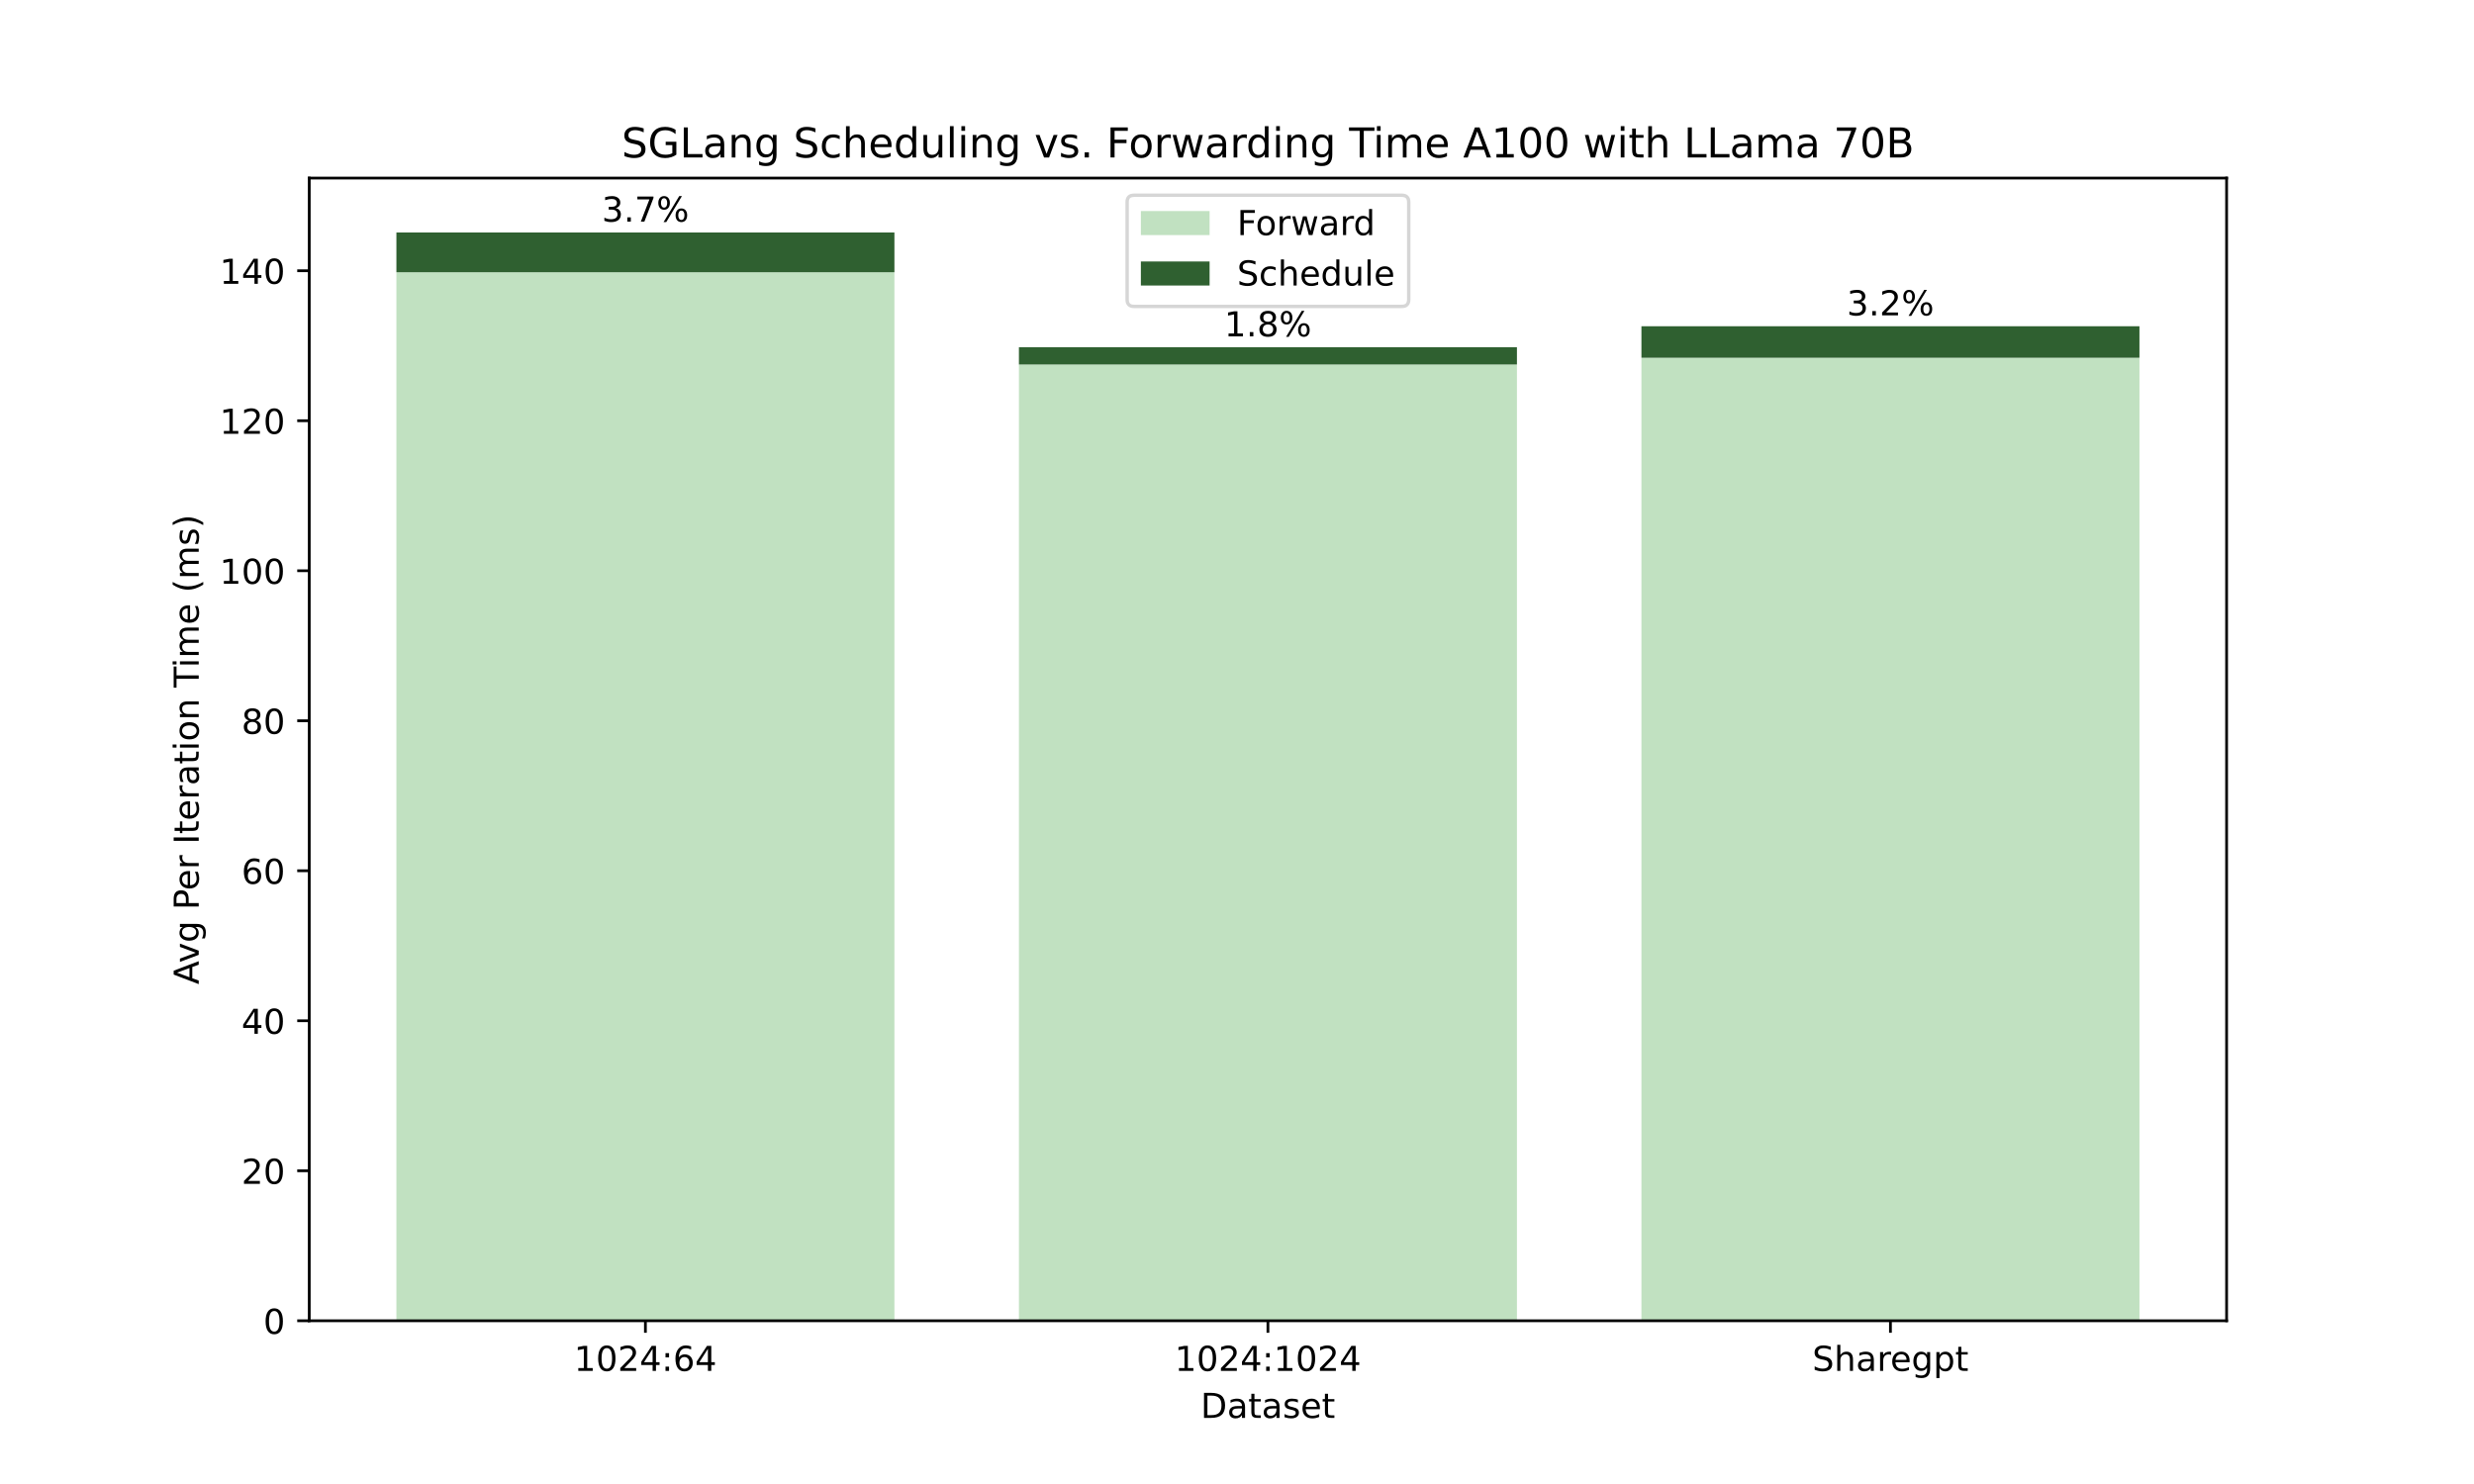
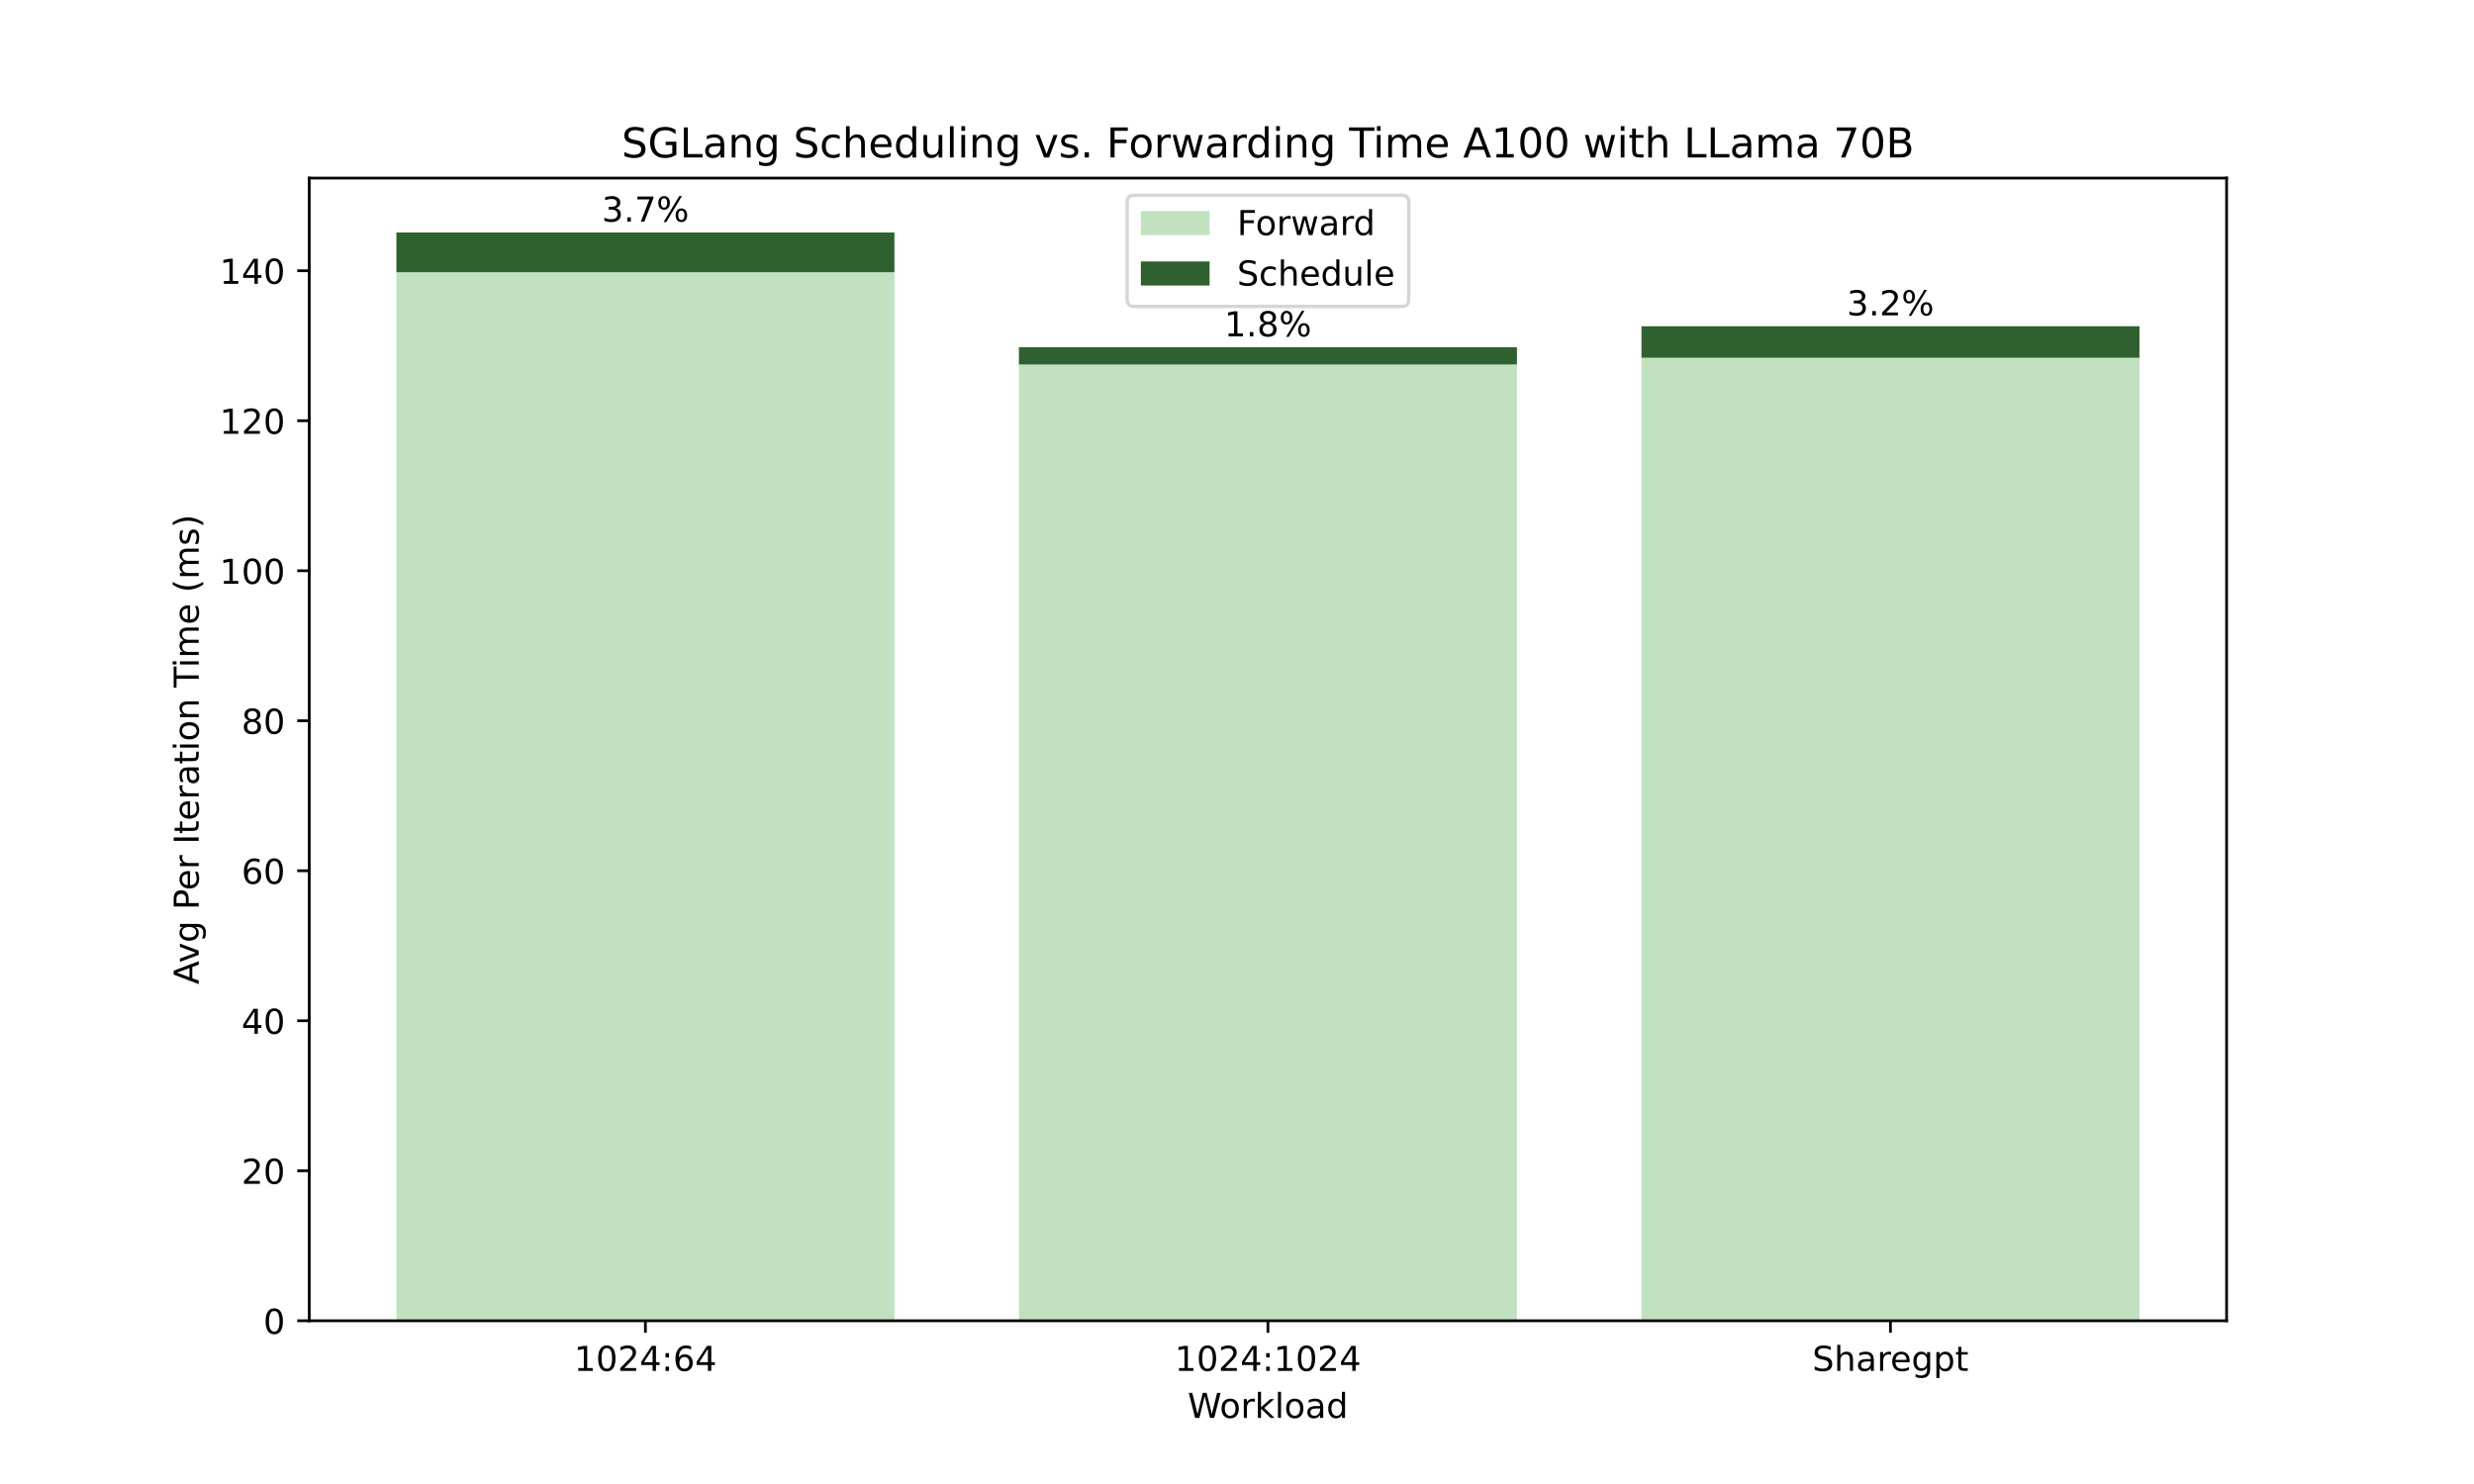
<svg xmlns="http://www.w3.org/2000/svg" xmlns:xlink="http://www.w3.org/1999/xlink" width="720pt" height="432pt" viewBox="0 0 720 432" version="1.1">
  <defs>
    <style type="text/css">*{stroke-linejoin: round; stroke-linecap: butt}</style>
  </defs>
  <g id="figure_1">
    <g id="patch_1">
      <path d="M 0 432  L 720 432  L 720 0  L 0 0  z " style="fill: #ffffff" />
    </g>
    <g id="axes_1">
      <g id="patch_2">
        <path d="M 90 384.48  L 648 384.48  L 648 51.84  L 90 51.84  z " style="fill: #ffffff" />
      </g>
      <g id="patch_3">
-         <path d="M 115.364 384.48  L 260.299 384.48  L 260.299 79.252  L 115.364 79.252  z " clip-path="url(#pf80da75d6e)" style="fill: #c1e1c1" />
+         <path d="M 115.364 384.48  L 260.299 384.48  L 260.299 79.252  L 115.364 79.252  z " clip-path="url(#p2473cb752b)" style="fill: #c1e1c1" />
      </g>
      <g id="patch_4">
-         <path d="M 296.532 384.48  L 441.468 384.48  L 441.468 106.106  L 296.532 106.106  z " clip-path="url(#pf80da75d6e)" style="fill: #c1e1c1" />
+         <path d="M 296.532 384.48  L 441.468 384.48  L 441.468 106.106  L 296.532 106.106  z " clip-path="url(#p2473cb752b)" style="fill: #c1e1c1" />
      </g>
      <g id="patch_5">
-         <path d="M 477.701 384.48  L 622.636 384.48  L 622.636 104.141  L 477.701 104.141  z " clip-path="url(#pf80da75d6e)" style="fill: #c1e1c1" />
+         <path d="M 477.701 384.48  L 622.636 384.48  L 622.636 104.141  L 477.701 104.141  z " clip-path="url(#p2473cb752b)" style="fill: #c1e1c1" />
      </g>
      <g id="patch_6">
-         <path d="M 115.364 79.252  L 260.299 79.252  L 260.299 67.68  L 115.364 67.68  z " clip-path="url(#pf80da75d6e)" style="fill: #2f6030" />
+         <path d="M 115.364 79.252  L 260.299 79.252  L 260.299 67.68  L 115.364 67.68  z " clip-path="url(#p2473cb752b)" style="fill: #2f6030" />
      </g>
      <g id="patch_7">
-         <path d="M 296.532 106.106  L 441.468 106.106  L 441.468 101.085  L 296.532 101.085  z " clip-path="url(#pf80da75d6e)" style="fill: #2f6030" />
+         <path d="M 296.532 106.106  L 441.468 106.106  L 441.468 101.085  L 296.532 101.085  z " clip-path="url(#p2473cb752b)" style="fill: #2f6030" />
      </g>
      <g id="patch_8">
-         <path d="M 477.701 104.141  L 622.636 104.141  L 622.636 94.972  L 477.701 94.972  z " clip-path="url(#pf80da75d6e)" style="fill: #2f6030" />
+         <path d="M 477.701 104.141  L 622.636 104.141  L 622.636 94.972  L 477.701 94.972  z " clip-path="url(#p2473cb752b)" style="fill: #2f6030" />
      </g>
      <g id="matplotlib.axis_1">
        <g id="xtick_1">
          <g id="line2d_1">
            <defs>
-               <path id="mf1d3515635" d="M 0 0  L 0 3.5  " style="stroke: #000000; stroke-width: 0.8" />
+               <path id="m1bf76a902b" d="M 0 0  L 0 3.5  " style="stroke: #000000; stroke-width: 0.8" />
            </defs>
            <g>
-               <use xlink:href="#mf1d3515635" x="187.831" y="384.48" style="stroke: #000000; stroke-width: 0.8" />
+               <use xlink:href="#m1bf76a902b" x="187.831" y="384.48" style="stroke: #000000; stroke-width: 0.8" />
            </g>
          </g>
          <g id="text_1">
            <g transform="translate(167.0593 399.0784) scale(0.1 -0.1)">
              <defs>
                <path id="DejaVuSans-31" d="M 794 531  L 1825 531  L 1825 4091  L 703 3866  L 703 4441  L 1819 4666  L 2450 4666  L 2450 531  L 3481 531  L 3481 0  L 794 0  L 794 531  z " transform="scale(0.015625)" />
                <path id="DejaVuSans-30" d="M 2034 4250  Q 1547 4250 1301 3770  Q 1056 3291 1056 2328  Q 1056 1369 1301 889  Q 1547 409 2034 409  Q 2525 409 2770 889  Q 3016 1369 3016 2328  Q 3016 3291 2770 3770  Q 2525 4250 2034 4250  z M 2034 4750  Q 2819 4750 3233 4129  Q 3647 3509 3647 2328  Q 3647 1150 3233 529  Q 2819 -91 2034 -91  Q 1250 -91 836 529  Q 422 1150 422 2328  Q 422 3509 836 4129  Q 1250 4750 2034 4750  z " transform="scale(0.015625)" />
                <path id="DejaVuSans-32" d="M 1228 531  L 3431 531  L 3431 0  L 469 0  L 469 531  Q 828 903 1448 1529  Q 2069 2156 2228 2338  Q 2531 2678 2651 2914  Q 2772 3150 2772 3378  Q 2772 3750 2511 3984  Q 2250 4219 1831 4219  Q 1534 4219 1204 4116  Q 875 4013 500 3803  L 500 4441  Q 881 4594 1212 4672  Q 1544 4750 1819 4750  Q 2544 4750 2975 4387  Q 3406 4025 3406 3419  Q 3406 3131 3298 2873  Q 3191 2616 2906 2266  Q 2828 2175 2409 1742  Q 1991 1309 1228 531  z " transform="scale(0.015625)" />
                <path id="DejaVuSans-34" d="M 2419 4116  L 825 1625  L 2419 1625  L 2419 4116  z M 2253 4666  L 3047 4666  L 3047 1625  L 3713 1625  L 3713 1100  L 3047 1100  L 3047 0  L 2419 0  L 2419 1100  L 313 1100  L 313 1709  L 2253 4666  z " transform="scale(0.015625)" />
                <path id="DejaVuSans-3a" d="M 750 794  L 1409 794  L 1409 0  L 750 0  L 750 794  z M 750 3309  L 1409 3309  L 1409 2516  L 750 2516  L 750 3309  z " transform="scale(0.015625)" />
                <path id="DejaVuSans-36" d="M 2113 2584  Q 1688 2584 1439 2293  Q 1191 2003 1191 1497  Q 1191 994 1439 701  Q 1688 409 2113 409  Q 2538 409 2786 701  Q 3034 994 3034 1497  Q 3034 2003 2786 2293  Q 2538 2584 2113 2584  z M 3366 4563  L 3366 3988  Q 3128 4100 2886 4159  Q 2644 4219 2406 4219  Q 1781 4219 1451 3797  Q 1122 3375 1075 2522  Q 1259 2794 1537 2939  Q 1816 3084 2150 3084  Q 2853 3084 3261 2657  Q 3669 2231 3669 1497  Q 3669 778 3244 343  Q 2819 -91 2113 -91  Q 1303 -91 875 529  Q 447 1150 447 2328  Q 447 3434 972 4092  Q 1497 4750 2381 4750  Q 2619 4750 2861 4703  Q 3103 4656 3366 4563  z " transform="scale(0.015625)" />
              </defs>
              <use xlink:href="#DejaVuSans-31" />
              <use xlink:href="#DejaVuSans-30" x="63.623" />
              <use xlink:href="#DejaVuSans-32" x="127.246" />
              <use xlink:href="#DejaVuSans-34" x="190.869" />
              <use xlink:href="#DejaVuSans-3a" x="254.492" />
              <use xlink:href="#DejaVuSans-36" x="288.184" />
              <use xlink:href="#DejaVuSans-34" x="351.807" />
            </g>
          </g>
        </g>
        <g id="xtick_2">
          <g id="line2d_2">
            <g>
-               <use xlink:href="#mf1d3515635" x="369" y="384.48" style="stroke: #000000; stroke-width: 0.8" />
+               <use xlink:href="#m1bf76a902b" x="369" y="384.48" style="stroke: #000000; stroke-width: 0.8" />
            </g>
          </g>
          <g id="text_2">
            <g transform="translate(341.8656 399.0784) scale(0.1 -0.1)">
              <use xlink:href="#DejaVuSans-31" />
              <use xlink:href="#DejaVuSans-30" x="63.623" />
              <use xlink:href="#DejaVuSans-32" x="127.246" />
              <use xlink:href="#DejaVuSans-34" x="190.869" />
              <use xlink:href="#DejaVuSans-3a" x="254.492" />
              <use xlink:href="#DejaVuSans-31" x="288.184" />
              <use xlink:href="#DejaVuSans-30" x="351.807" />
              <use xlink:href="#DejaVuSans-32" x="415.43" />
              <use xlink:href="#DejaVuSans-34" x="479.053" />
            </g>
          </g>
        </g>
        <g id="xtick_3">
          <g id="line2d_3">
            <g>
-               <use xlink:href="#mf1d3515635" x="550.169" y="384.48" style="stroke: #000000; stroke-width: 0.8" />
+               <use xlink:href="#m1bf76a902b" x="550.169" y="384.48" style="stroke: #000000; stroke-width: 0.8" />
            </g>
          </g>
          <g id="text_3">
            <g transform="translate(527.4337 399.0784) scale(0.1 -0.1)">
              <defs>
                <path id="DejaVuSans-53" d="M 3425 4513  L 3425 3897  Q 3066 4069 2747 4153  Q 2428 4238 2131 4238  Q 1616 4238 1336 4038  Q 1056 3838 1056 3469  Q 1056 3159 1242 3001  Q 1428 2844 1947 2747  L 2328 2669  Q 3034 2534 3370 2195  Q 3706 1856 3706 1288  Q 3706 609 3251 259  Q 2797 -91 1919 -91  Q 1588 -91 1214 -16  Q 841 59 441 206  L 441 856  Q 825 641 1194 531  Q 1563 422 1919 422  Q 2459 422 2753 634  Q 3047 847 3047 1241  Q 3047 1584 2836 1778  Q 2625 1972 2144 2069  L 1759 2144  Q 1053 2284 737 2584  Q 422 2884 422 3419  Q 422 4038 858 4394  Q 1294 4750 2059 4750  Q 2388 4750 2728 4690  Q 3069 4631 3425 4513  z " transform="scale(0.015625)" />
                <path id="DejaVuSans-68" d="M 3513 2113  L 3513 0  L 2938 0  L 2938 2094  Q 2938 2591 2744 2837  Q 2550 3084 2163 3084  Q 1697 3084 1428 2787  Q 1159 2491 1159 1978  L 1159 0  L 581 0  L 581 4863  L 1159 4863  L 1159 2956  Q 1366 3272 1645 3428  Q 1925 3584 2291 3584  Q 2894 3584 3203 3211  Q 3513 2838 3513 2113  z " transform="scale(0.015625)" />
                <path id="DejaVuSans-61" d="M 2194 1759  Q 1497 1759 1228 1600  Q 959 1441 959 1056  Q 959 750 1161 570  Q 1363 391 1709 391  Q 2188 391 2477 730  Q 2766 1069 2766 1631  L 2766 1759  L 2194 1759  z M 3341 1997  L 3341 0  L 2766 0  L 2766 531  Q 2569 213 2275 61  Q 1981 -91 1556 -91  Q 1019 -91 701 211  Q 384 513 384 1019  Q 384 1609 779 1909  Q 1175 2209 1959 2209  L 2766 2209  L 2766 2266  Q 2766 2663 2505 2880  Q 2244 3097 1772 3097  Q 1472 3097 1187 3025  Q 903 2953 641 2809  L 641 3341  Q 956 3463 1253 3523  Q 1550 3584 1831 3584  Q 2591 3584 2966 3190  Q 3341 2797 3341 1997  z " transform="scale(0.015625)" />
                <path id="DejaVuSans-72" d="M 2631 2963  Q 2534 3019 2420 3045  Q 2306 3072 2169 3072  Q 1681 3072 1420 2755  Q 1159 2438 1159 1844  L 1159 0  L 581 0  L 581 3500  L 1159 3500  L 1159 2956  Q 1341 3275 1631 3429  Q 1922 3584 2338 3584  Q 2397 3584 2469 3576  Q 2541 3569 2628 3553  L 2631 2963  z " transform="scale(0.015625)" />
                <path id="DejaVuSans-65" d="M 3597 1894  L 3597 1613  L 953 1613  Q 991 1019 1311 708  Q 1631 397 2203 397  Q 2534 397 2845 478  Q 3156 559 3463 722  L 3463 178  Q 3153 47 2828 -22  Q 2503 -91 2169 -91  Q 1331 -91 842 396  Q 353 884 353 1716  Q 353 2575 817 3079  Q 1281 3584 2069 3584  Q 2775 3584 3186 3129  Q 3597 2675 3597 1894  z M 3022 2063  Q 3016 2534 2758 2815  Q 2500 3097 2075 3097  Q 1594 3097 1305 2825  Q 1016 2553 972 2059  L 3022 2063  z " transform="scale(0.015625)" />
                <path id="DejaVuSans-67" d="M 2906 1791  Q 2906 2416 2648 2759  Q 2391 3103 1925 3103  Q 1463 3103 1205 2759  Q 947 2416 947 1791  Q 947 1169 1205 825  Q 1463 481 1925 481  Q 2391 481 2648 825  Q 2906 1169 2906 1791  z M 3481 434  Q 3481 -459 3084 -895  Q 2688 -1331 1869 -1331  Q 1566 -1331 1297 -1286  Q 1028 -1241 775 -1147  L 775 -588  Q 1028 -725 1275 -790  Q 1522 -856 1778 -856  Q 2344 -856 2625 -561  Q 2906 -266 2906 331  L 2906 616  Q 2728 306 2450 153  Q 2172 0 1784 0  Q 1141 0 747 490  Q 353 981 353 1791  Q 353 2603 747 3093  Q 1141 3584 1784 3584  Q 2172 3584 2450 3431  Q 2728 3278 2906 2969  L 2906 3500  L 3481 3500  L 3481 434  z " transform="scale(0.015625)" />
                <path id="DejaVuSans-70" d="M 1159 525  L 1159 -1331  L 581 -1331  L 581 3500  L 1159 3500  L 1159 2969  Q 1341 3281 1617 3432  Q 1894 3584 2278 3584  Q 2916 3584 3314 3078  Q 3713 2572 3713 1747  Q 3713 922 3314 415  Q 2916 -91 2278 -91  Q 1894 -91 1617 61  Q 1341 213 1159 525  z M 3116 1747  Q 3116 2381 2855 2742  Q 2594 3103 2138 3103  Q 1681 3103 1420 2742  Q 1159 2381 1159 1747  Q 1159 1113 1420 752  Q 1681 391 2138 391  Q 2594 391 2855 752  Q 3116 1113 3116 1747  z " transform="scale(0.015625)" />
                <path id="DejaVuSans-74" d="M 1172 4494  L 1172 3500  L 2356 3500  L 2356 3053  L 1172 3053  L 1172 1153  Q 1172 725 1289 603  Q 1406 481 1766 481  L 2356 481  L 2356 0  L 1766 0  Q 1100 0 847 248  Q 594 497 594 1153  L 594 3053  L 172 3053  L 172 3500  L 594 3500  L 594 4494  L 1172 4494  z " transform="scale(0.015625)" />
              </defs>
              <use xlink:href="#DejaVuSans-53" />
              <use xlink:href="#DejaVuSans-68" x="63.477" />
              <use xlink:href="#DejaVuSans-61" x="126.855" />
              <use xlink:href="#DejaVuSans-72" x="188.135" />
              <use xlink:href="#DejaVuSans-65" x="226.998" />
              <use xlink:href="#DejaVuSans-67" x="288.521" />
              <use xlink:href="#DejaVuSans-70" x="351.998" />
              <use xlink:href="#DejaVuSans-74" x="415.475" />
            </g>
          </g>
        </g>
        <g id="text_4">
-           <g transform="translate(349.4203 412.7566) scale(0.1 -0.1)">
+           <g transform="translate(345.6531 412.7566) scale(0.1 -0.1)">
            <defs>
-               <path id="DejaVuSans-44" d="M 1259 4147  L 1259 519  L 2022 519  Q 2988 519 3436 956  Q 3884 1394 3884 2338  Q 3884 3275 3436 3711  Q 2988 4147 2022 4147  L 1259 4147  z M 628 4666  L 1925 4666  Q 3281 4666 3915 4102  Q 4550 3538 4550 2338  Q 4550 1131 3912 565  Q 3275 0 1925 0  L 628 0  L 628 4666  z " transform="scale(0.015625)" />
-               <path id="DejaVuSans-73" d="M 2834 3397  L 2834 2853  Q 2591 2978 2328 3040  Q 2066 3103 1784 3103  Q 1356 3103 1142 2972  Q 928 2841 928 2578  Q 928 2378 1081 2264  Q 1234 2150 1697 2047  L 1894 2003  Q 2506 1872 2764 1633  Q 3022 1394 3022 966  Q 3022 478 2636 193  Q 2250 -91 1575 -91  Q 1294 -91 989 -36  Q 684 19 347 128  L 347 722  Q 666 556 975 473  Q 1284 391 1588 391  Q 1994 391 2212 530  Q 2431 669 2431 922  Q 2431 1156 2273 1281  Q 2116 1406 1581 1522  L 1381 1569  Q 847 1681 609 1914  Q 372 2147 372 2553  Q 372 3047 722 3315  Q 1072 3584 1716 3584  Q 2034 3584 2315 3537  Q 2597 3491 2834 3397  z " transform="scale(0.015625)" />
+               <path id="DejaVuSans-57" d="M 213 4666  L 850 4666  L 1831 722  L 2809 4666  L 3519 4666  L 4500 722  L 5478 4666  L 6119 4666  L 4947 0  L 4153 0  L 3169 4050  L 2175 0  L 1381 0  L 213 4666  z " transform="scale(0.015625)" />
+               <path id="DejaVuSans-6f" d="M 1959 3097  Q 1497 3097 1228 2736  Q 959 2375 959 1747  Q 959 1119 1226 758  Q 1494 397 1959 397  Q 2419 397 2687 759  Q 2956 1122 2956 1747  Q 2956 2369 2687 2733  Q 2419 3097 1959 3097  z M 1959 3584  Q 2709 3584 3137 3096  Q 3566 2609 3566 1747  Q 3566 888 3137 398  Q 2709 -91 1959 -91  Q 1206 -91 779 398  Q 353 888 353 1747  Q 353 2609 779 3096  Q 1206 3584 1959 3584  z " transform="scale(0.015625)" />
+               <path id="DejaVuSans-6b" d="M 581 4863  L 1159 4863  L 1159 1991  L 2875 3500  L 3609 3500  L 1753 1863  L 3688 0  L 2938 0  L 1159 1709  L 1159 0  L 581 0  L 581 4863  z " transform="scale(0.015625)" />
+               <path id="DejaVuSans-6c" d="M 603 4863  L 1178 4863  L 1178 0  L 603 0  L 603 4863  z " transform="scale(0.015625)" />
+               <path id="DejaVuSans-64" d="M 2906 2969  L 2906 4863  L 3481 4863  L 3481 0  L 2906 0  L 2906 525  Q 2725 213 2448 61  Q 2172 -91 1784 -91  Q 1150 -91 751 415  Q 353 922 353 1747  Q 353 2572 751 3078  Q 1150 3584 1784 3584  Q 2172 3584 2448 3432  Q 2725 3281 2906 2969  z M 947 1747  Q 947 1113 1208 752  Q 1469 391 1925 391  Q 2381 391 2643 752  Q 2906 1113 2906 1747  Q 2906 2381 2643 2742  Q 2381 3103 1925 3103  Q 1469 3103 1208 2742  Q 947 2381 947 1747  z " transform="scale(0.015625)" />
            </defs>
-             <use xlink:href="#DejaVuSans-44" />
-             <use xlink:href="#DejaVuSans-61" x="77.002" />
-             <use xlink:href="#DejaVuSans-74" x="138.281" />
-             <use xlink:href="#DejaVuSans-61" x="177.49" />
-             <use xlink:href="#DejaVuSans-73" x="238.77" />
-             <use xlink:href="#DejaVuSans-65" x="290.869" />
-             <use xlink:href="#DejaVuSans-74" x="352.393" />
+             <use xlink:href="#DejaVuSans-57" />
+             <use xlink:href="#DejaVuSans-6f" x="93.002" />
+             <use xlink:href="#DejaVuSans-72" x="154.184" />
+             <use xlink:href="#DejaVuSans-6b" x="195.297" />
+             <use xlink:href="#DejaVuSans-6c" x="253.207" />
+             <use xlink:href="#DejaVuSans-6f" x="280.99" />
+             <use xlink:href="#DejaVuSans-61" x="342.172" />
+             <use xlink:href="#DejaVuSans-64" x="403.451" />
          </g>
        </g>
      </g>
      <g id="matplotlib.axis_2">
        <g id="ytick_1">
          <g id="line2d_4">
            <defs>
-               <path id="m5e80652426" d="M 0 0  L -3.5 0  " style="stroke: #000000; stroke-width: 0.8" />
+               <path id="mee5ad452b2" d="M 0 0  L -3.5 0  " style="stroke: #000000; stroke-width: 0.8" />
            </defs>
            <g>
-               <use xlink:href="#m5e80652426" x="90" y="384.48" style="stroke: #000000; stroke-width: 0.8" />
+               <use xlink:href="#mee5ad452b2" x="90" y="384.48" style="stroke: #000000; stroke-width: 0.8" />
            </g>
          </g>
          <g id="text_5">
            <g transform="translate(76.6375 388.2792) scale(0.1 -0.1)">
              <use xlink:href="#DejaVuSans-30" />
            </g>
          </g>
        </g>
        <g id="ytick_2">
          <g id="line2d_5">
            <g>
-               <use xlink:href="#m5e80652426" x="90" y="340.814" style="stroke: #000000; stroke-width: 0.8" />
+               <use xlink:href="#mee5ad452b2" x="90" y="340.814" style="stroke: #000000; stroke-width: 0.8" />
            </g>
          </g>
          <g id="text_6">
            <g transform="translate(70.275 344.6128) scale(0.1 -0.1)">
              <use xlink:href="#DejaVuSans-32" />
              <use xlink:href="#DejaVuSans-30" x="63.623" />
            </g>
          </g>
        </g>
        <g id="ytick_3">
          <g id="line2d_6">
            <g>
-               <use xlink:href="#m5e80652426" x="90" y="297.147" style="stroke: #000000; stroke-width: 0.8" />
+               <use xlink:href="#mee5ad452b2" x="90" y="297.147" style="stroke: #000000; stroke-width: 0.8" />
            </g>
          </g>
          <g id="text_7">
            <g transform="translate(70.275 300.9463) scale(0.1 -0.1)">
              <use xlink:href="#DejaVuSans-34" />
              <use xlink:href="#DejaVuSans-30" x="63.623" />
            </g>
          </g>
        </g>
        <g id="ytick_4">
          <g id="line2d_7">
            <g>
-               <use xlink:href="#m5e80652426" x="90" y="253.481" style="stroke: #000000; stroke-width: 0.8" />
+               <use xlink:href="#mee5ad452b2" x="90" y="253.481" style="stroke: #000000; stroke-width: 0.8" />
            </g>
          </g>
          <g id="text_8">
            <g transform="translate(70.275 257.2799) scale(0.1 -0.1)">
              <use xlink:href="#DejaVuSans-36" />
              <use xlink:href="#DejaVuSans-30" x="63.623" />
            </g>
          </g>
        </g>
        <g id="ytick_5">
          <g id="line2d_8">
            <g>
-               <use xlink:href="#m5e80652426" x="90" y="209.814" style="stroke: #000000; stroke-width: 0.8" />
+               <use xlink:href="#mee5ad452b2" x="90" y="209.814" style="stroke: #000000; stroke-width: 0.8" />
            </g>
          </g>
          <g id="text_9">
            <g transform="translate(70.275 213.6135) scale(0.1 -0.1)">
              <defs>
                <path id="DejaVuSans-38" d="M 2034 2216  Q 1584 2216 1326 1975  Q 1069 1734 1069 1313  Q 1069 891 1326 650  Q 1584 409 2034 409  Q 2484 409 2743 651  Q 3003 894 3003 1313  Q 3003 1734 2745 1975  Q 2488 2216 2034 2216  z M 1403 2484  Q 997 2584 770 2862  Q 544 3141 544 3541  Q 544 4100 942 4425  Q 1341 4750 2034 4750  Q 2731 4750 3128 4425  Q 3525 4100 3525 3541  Q 3525 3141 3298 2862  Q 3072 2584 2669 2484  Q 3125 2378 3379 2068  Q 3634 1759 3634 1313  Q 3634 634 3220 271  Q 2806 -91 2034 -91  Q 1263 -91 848 271  Q 434 634 434 1313  Q 434 1759 690 2068  Q 947 2378 1403 2484  z M 1172 3481  Q 1172 3119 1398 2916  Q 1625 2713 2034 2713  Q 2441 2713 2670 2916  Q 2900 3119 2900 3481  Q 2900 3844 2670 4047  Q 2441 4250 2034 4250  Q 1625 4250 1398 4047  Q 1172 3844 1172 3481  z " transform="scale(0.015625)" />
              </defs>
              <use xlink:href="#DejaVuSans-38" />
              <use xlink:href="#DejaVuSans-30" x="63.623" />
            </g>
          </g>
        </g>
        <g id="ytick_6">
          <g id="line2d_9">
            <g>
-               <use xlink:href="#m5e80652426" x="90" y="166.148" style="stroke: #000000; stroke-width: 0.8" />
+               <use xlink:href="#mee5ad452b2" x="90" y="166.148" style="stroke: #000000; stroke-width: 0.8" />
            </g>
          </g>
          <g id="text_10">
            <g transform="translate(63.9125 169.947) scale(0.1 -0.1)">
              <use xlink:href="#DejaVuSans-31" />
              <use xlink:href="#DejaVuSans-30" x="63.623" />
              <use xlink:href="#DejaVuSans-30" x="127.246" />
            </g>
          </g>
        </g>
        <g id="ytick_7">
          <g id="line2d_10">
            <g>
-               <use xlink:href="#m5e80652426" x="90" y="122.481" style="stroke: #000000; stroke-width: 0.8" />
+               <use xlink:href="#mee5ad452b2" x="90" y="122.481" style="stroke: #000000; stroke-width: 0.8" />
            </g>
          </g>
          <g id="text_11">
            <g transform="translate(63.9125 126.2806) scale(0.1 -0.1)">
              <use xlink:href="#DejaVuSans-31" />
              <use xlink:href="#DejaVuSans-32" x="63.623" />
              <use xlink:href="#DejaVuSans-30" x="127.246" />
            </g>
          </g>
        </g>
        <g id="ytick_8">
          <g id="line2d_11">
            <g>
-               <use xlink:href="#m5e80652426" x="90" y="78.815" style="stroke: #000000; stroke-width: 0.8" />
+               <use xlink:href="#mee5ad452b2" x="90" y="78.815" style="stroke: #000000; stroke-width: 0.8" />
            </g>
          </g>
          <g id="text_12">
            <g transform="translate(63.9125 82.61416) scale(0.1 -0.1)">
              <use xlink:href="#DejaVuSans-31" />
              <use xlink:href="#DejaVuSans-34" x="63.623" />
              <use xlink:href="#DejaVuSans-30" x="127.246" />
            </g>
          </g>
        </g>
        <g id="text_13">
          <g transform="translate(57.83281 286.5608) rotate(-90) scale(0.1 -0.1)">
            <defs>
              <path id="DejaVuSans-41" d="M 2188 4044  L 1331 1722  L 3047 1722  L 2188 4044  z M 1831 4666  L 2547 4666  L 4325 0  L 3669 0  L 3244 1197  L 1141 1197  L 716 0  L 50 0  L 1831 4666  z " transform="scale(0.015625)" />
              <path id="DejaVuSans-76" d="M 191 3500  L 800 3500  L 1894 563  L 2988 3500  L 3597 3500  L 2284 0  L 1503 0  L 191 3500  z " transform="scale(0.015625)" />
              <path id="DejaVuSans-20" transform="scale(0.015625)" />
              <path id="DejaVuSans-50" d="M 1259 4147  L 1259 2394  L 2053 2394  Q 2494 2394 2734 2622  Q 2975 2850 2975 3272  Q 2975 3691 2734 3919  Q 2494 4147 2053 4147  L 1259 4147  z M 628 4666  L 2053 4666  Q 2838 4666 3239 4311  Q 3641 3956 3641 3272  Q 3641 2581 3239 2228  Q 2838 1875 2053 1875  L 1259 1875  L 1259 0  L 628 0  L 628 4666  z " transform="scale(0.015625)" />
              <path id="DejaVuSans-49" d="M 628 4666  L 1259 4666  L 1259 0  L 628 0  L 628 4666  z " transform="scale(0.015625)" />
              <path id="DejaVuSans-69" d="M 603 3500  L 1178 3500  L 1178 0  L 603 0  L 603 3500  z M 603 4863  L 1178 4863  L 1178 4134  L 603 4134  L 603 4863  z " transform="scale(0.015625)" />
-               <path id="DejaVuSans-6f" d="M 1959 3097  Q 1497 3097 1228 2736  Q 959 2375 959 1747  Q 959 1119 1226 758  Q 1494 397 1959 397  Q 2419 397 2687 759  Q 2956 1122 2956 1747  Q 2956 2369 2687 2733  Q 2419 3097 1959 3097  z M 1959 3584  Q 2709 3584 3137 3096  Q 3566 2609 3566 1747  Q 3566 888 3137 398  Q 2709 -91 1959 -91  Q 1206 -91 779 398  Q 353 888 353 1747  Q 353 2609 779 3096  Q 1206 3584 1959 3584  z " transform="scale(0.015625)" />
              <path id="DejaVuSans-6e" d="M 3513 2113  L 3513 0  L 2938 0  L 2938 2094  Q 2938 2591 2744 2837  Q 2550 3084 2163 3084  Q 1697 3084 1428 2787  Q 1159 2491 1159 1978  L 1159 0  L 581 0  L 581 3500  L 1159 3500  L 1159 2956  Q 1366 3272 1645 3428  Q 1925 3584 2291 3584  Q 2894 3584 3203 3211  Q 3513 2838 3513 2113  z " transform="scale(0.015625)" />
              <path id="DejaVuSans-54" d="M -19 4666  L 3928 4666  L 3928 4134  L 2272 4134  L 2272 0  L 1638 0  L 1638 4134  L -19 4134  L -19 4666  z " transform="scale(0.015625)" />
              <path id="DejaVuSans-6d" d="M 3328 2828  Q 3544 3216 3844 3400  Q 4144 3584 4550 3584  Q 5097 3584 5394 3201  Q 5691 2819 5691 2113  L 5691 0  L 5113 0  L 5113 2094  Q 5113 2597 4934 2840  Q 4756 3084 4391 3084  Q 3944 3084 3684 2787  Q 3425 2491 3425 1978  L 3425 0  L 2847 0  L 2847 2094  Q 2847 2600 2669 2842  Q 2491 3084 2119 3084  Q 1678 3084 1418 2786  Q 1159 2488 1159 1978  L 1159 0  L 581 0  L 581 3500  L 1159 3500  L 1159 2956  Q 1356 3278 1631 3431  Q 1906 3584 2284 3584  Q 2666 3584 2933 3390  Q 3200 3197 3328 2828  z " transform="scale(0.015625)" />
              <path id="DejaVuSans-28" d="M 1984 4856  Q 1566 4138 1362 3434  Q 1159 2731 1159 2009  Q 1159 1288 1364 580  Q 1569 -128 1984 -844  L 1484 -844  Q 1016 -109 783 600  Q 550 1309 550 2009  Q 550 2706 781 3412  Q 1013 4119 1484 4856  L 1984 4856  z " transform="scale(0.015625)" />
+               <path id="DejaVuSans-73" d="M 2834 3397  L 2834 2853  Q 2591 2978 2328 3040  Q 2066 3103 1784 3103  Q 1356 3103 1142 2972  Q 928 2841 928 2578  Q 928 2378 1081 2264  Q 1234 2150 1697 2047  L 1894 2003  Q 2506 1872 2764 1633  Q 3022 1394 3022 966  Q 3022 478 2636 193  Q 2250 -91 1575 -91  Q 1294 -91 989 -36  Q 684 19 347 128  L 347 722  Q 666 556 975 473  Q 1284 391 1588 391  Q 1994 391 2212 530  Q 2431 669 2431 922  Q 2431 1156 2273 1281  Q 2116 1406 1581 1522  L 1381 1569  Q 847 1681 609 1914  Q 372 2147 372 2553  Q 372 3047 722 3315  Q 1072 3584 1716 3584  Q 2034 3584 2315 3537  Q 2597 3491 2834 3397  z " transform="scale(0.015625)" />
              <path id="DejaVuSans-29" d="M 513 4856  L 1013 4856  Q 1481 4119 1714 3412  Q 1947 2706 1947 2009  Q 1947 1309 1714 600  Q 1481 -109 1013 -844  L 513 -844  Q 928 -128 1133 580  Q 1338 1288 1338 2009  Q 1338 2731 1133 3434  Q 928 4138 513 4856  z " transform="scale(0.015625)" />
            </defs>
            <use xlink:href="#DejaVuSans-41" />
            <use xlink:href="#DejaVuSans-76" x="62.533" />
            <use xlink:href="#DejaVuSans-67" x="121.713" />
            <use xlink:href="#DejaVuSans-20" x="185.189" />
            <use xlink:href="#DejaVuSans-50" x="216.977" />
            <use xlink:href="#DejaVuSans-65" x="273.654" />
            <use xlink:href="#DejaVuSans-72" x="335.178" />
            <use xlink:href="#DejaVuSans-20" x="376.291" />
            <use xlink:href="#DejaVuSans-49" x="408.078" />
            <use xlink:href="#DejaVuSans-74" x="437.57" />
            <use xlink:href="#DejaVuSans-65" x="476.779" />
            <use xlink:href="#DejaVuSans-72" x="538.303" />
            <use xlink:href="#DejaVuSans-61" x="579.416" />
            <use xlink:href="#DejaVuSans-74" x="640.695" />
            <use xlink:href="#DejaVuSans-69" x="679.904" />
            <use xlink:href="#DejaVuSans-6f" x="707.688" />
            <use xlink:href="#DejaVuSans-6e" x="768.869" />
            <use xlink:href="#DejaVuSans-20" x="832.248" />
            <use xlink:href="#DejaVuSans-54" x="864.035" />
            <use xlink:href="#DejaVuSans-69" x="921.994" />
            <use xlink:href="#DejaVuSans-6d" x="949.777" />
            <use xlink:href="#DejaVuSans-65" x="1047.189" />
            <use xlink:href="#DejaVuSans-20" x="1108.713" />
            <use xlink:href="#DejaVuSans-28" x="1140.5" />
            <use xlink:href="#DejaVuSans-6d" x="1179.514" />
            <use xlink:href="#DejaVuSans-73" x="1276.926" />
            <use xlink:href="#DejaVuSans-29" x="1329.025" />
          </g>
        </g>
      </g>
      <g id="patch_9">
        <path d="M 90 384.48  L 90 51.84  " style="fill: none; stroke: #000000; stroke-width: 0.8; stroke-linejoin: miter; stroke-linecap: square" />
      </g>
      <g id="patch_10">
        <path d="M 648 384.48  L 648 51.84  " style="fill: none; stroke: #000000; stroke-width: 0.8; stroke-linejoin: miter; stroke-linecap: square" />
      </g>
      <g id="patch_11">
        <path d="M 90 384.48  L 648 384.48  " style="fill: none; stroke: #000000; stroke-width: 0.8; stroke-linejoin: miter; stroke-linecap: square" />
      </g>
      <g id="patch_12">
        <path d="M 90 51.84  L 648 51.84  " style="fill: none; stroke: #000000; stroke-width: 0.8; stroke-linejoin: miter; stroke-linecap: square" />
      </g>
      <g id="text_14">
        <g transform="translate(175.1288 64.50865) scale(0.1 -0.1)">
          <defs>
            <path id="DejaVuSans-33" d="M 2597 2516  Q 3050 2419 3304 2112  Q 3559 1806 3559 1356  Q 3559 666 3084 287  Q 2609 -91 1734 -91  Q 1441 -91 1130 -33  Q 819 25 488 141  L 488 750  Q 750 597 1062 519  Q 1375 441 1716 441  Q 2309 441 2620 675  Q 2931 909 2931 1356  Q 2931 1769 2642 2001  Q 2353 2234 1838 2234  L 1294 2234  L 1294 2753  L 1863 2753  Q 2328 2753 2575 2939  Q 2822 3125 2822 3475  Q 2822 3834 2567 4026  Q 2313 4219 1838 4219  Q 1578 4219 1281 4162  Q 984 4106 628 3988  L 628 4550  Q 988 4650 1302 4700  Q 1616 4750 1894 4750  Q 2613 4750 3031 4423  Q 3450 4097 3450 3541  Q 3450 3153 3228 2886  Q 3006 2619 2597 2516  z " transform="scale(0.015625)" />
            <path id="DejaVuSans-2e" d="M 684 794  L 1344 794  L 1344 0  L 684 0  L 684 794  z " transform="scale(0.015625)" />
            <path id="DejaVuSans-37" d="M 525 4666  L 3525 4666  L 3525 4397  L 1831 0  L 1172 0  L 2766 4134  L 525 4134  L 525 4666  z " transform="scale(0.015625)" />
            <path id="DejaVuSans-25" d="M 4653 2053  Q 4381 2053 4226 1822  Q 4072 1591 4072 1178  Q 4072 772 4226 539  Q 4381 306 4653 306  Q 4919 306 5073 539  Q 5228 772 5228 1178  Q 5228 1588 5073 1820  Q 4919 2053 4653 2053  z M 4653 2450  Q 5147 2450 5437 2106  Q 5728 1763 5728 1178  Q 5728 594 5436 251  Q 5144 -91 4653 -91  Q 4153 -91 3862 251  Q 3572 594 3572 1178  Q 3572 1766 3864 2108  Q 4156 2450 4653 2450  z M 1428 4353  Q 1159 4353 1004 4120  Q 850 3888 850 3481  Q 850 3069 1003 2837  Q 1156 2606 1428 2606  Q 1700 2606 1854 2837  Q 2009 3069 2009 3481  Q 2009 3884 1853 4118  Q 1697 4353 1428 4353  z M 4250 4750  L 4750 4750  L 1831 -91  L 1331 -91  L 4250 4750  z M 1428 4750  Q 1922 4750 2215 4408  Q 2509 4066 2509 3481  Q 2509 2891 2217 2550  Q 1925 2209 1428 2209  Q 931 2209 642 2551  Q 353 2894 353 3481  Q 353 4063 643 4406  Q 934 4750 1428 4750  z " transform="scale(0.015625)" />
          </defs>
          <use xlink:href="#DejaVuSans-33" />
          <use xlink:href="#DejaVuSans-2e" x="63.623" />
          <use xlink:href="#DejaVuSans-37" x="95.41" />
          <use xlink:href="#DejaVuSans-25" x="159.033" />
        </g>
      </g>
      <g id="text_15">
        <g transform="translate(356.2977 97.91348) scale(0.1 -0.1)">
          <use xlink:href="#DejaVuSans-31" />
          <use xlink:href="#DejaVuSans-2e" x="63.623" />
          <use xlink:href="#DejaVuSans-38" x="95.41" />
          <use xlink:href="#DejaVuSans-25" x="159.033" />
        </g>
      </g>
      <g id="text_16">
        <g transform="translate(537.4665 91.80017) scale(0.1 -0.1)">
          <use xlink:href="#DejaVuSans-33" />
          <use xlink:href="#DejaVuSans-2e" x="63.623" />
          <use xlink:href="#DejaVuSans-32" x="95.41" />
          <use xlink:href="#DejaVuSans-25" x="159.033" />
        </g>
      </g>
      <g id="text_17">
        <g transform="translate(180.9066 45.84) scale(0.12 -0.12)">
          <defs>
            <path id="DejaVuSans-47" d="M 3809 666  L 3809 1919  L 2778 1919  L 2778 2438  L 4434 2438  L 4434 434  Q 4069 175 3628 42  Q 3188 -91 2688 -91  Q 1594 -91 976 548  Q 359 1188 359 2328  Q 359 3472 976 4111  Q 1594 4750 2688 4750  Q 3144 4750 3555 4637  Q 3966 4525 4313 4306  L 4313 3634  Q 3963 3931 3569 4081  Q 3175 4231 2741 4231  Q 1884 4231 1454 3753  Q 1025 3275 1025 2328  Q 1025 1384 1454 906  Q 1884 428 2741 428  Q 3075 428 3337 486  Q 3600 544 3809 666  z " transform="scale(0.015625)" />
            <path id="DejaVuSans-4c" d="M 628 4666  L 1259 4666  L 1259 531  L 3531 531  L 3531 0  L 628 0  L 628 4666  z " transform="scale(0.015625)" />
            <path id="DejaVuSans-63" d="M 3122 3366  L 3122 2828  Q 2878 2963 2633 3030  Q 2388 3097 2138 3097  Q 1578 3097 1268 2742  Q 959 2388 959 1747  Q 959 1106 1268 751  Q 1578 397 2138 397  Q 2388 397 2633 464  Q 2878 531 3122 666  L 3122 134  Q 2881 22 2623 -34  Q 2366 -91 2075 -91  Q 1284 -91 818 406  Q 353 903 353 1747  Q 353 2603 823 3093  Q 1294 3584 2113 3584  Q 2378 3584 2631 3529  Q 2884 3475 3122 3366  z " transform="scale(0.015625)" />
-             <path id="DejaVuSans-64" d="M 2906 2969  L 2906 4863  L 3481 4863  L 3481 0  L 2906 0  L 2906 525  Q 2725 213 2448 61  Q 2172 -91 1784 -91  Q 1150 -91 751 415  Q 353 922 353 1747  Q 353 2572 751 3078  Q 1150 3584 1784 3584  Q 2172 3584 2448 3432  Q 2725 3281 2906 2969  z M 947 1747  Q 947 1113 1208 752  Q 1469 391 1925 391  Q 2381 391 2643 752  Q 2906 1113 2906 1747  Q 2906 2381 2643 2742  Q 2381 3103 1925 3103  Q 1469 3103 1208 2742  Q 947 2381 947 1747  z " transform="scale(0.015625)" />
            <path id="DejaVuSans-75" d="M 544 1381  L 544 3500  L 1119 3500  L 1119 1403  Q 1119 906 1312 657  Q 1506 409 1894 409  Q 2359 409 2629 706  Q 2900 1003 2900 1516  L 2900 3500  L 3475 3500  L 3475 0  L 2900 0  L 2900 538  Q 2691 219 2414 64  Q 2138 -91 1772 -91  Q 1169 -91 856 284  Q 544 659 544 1381  z M 1991 3584  L 1991 3584  z " transform="scale(0.015625)" />
-             <path id="DejaVuSans-6c" d="M 603 4863  L 1178 4863  L 1178 0  L 603 0  L 603 4863  z " transform="scale(0.015625)" />
            <path id="DejaVuSans-46" d="M 628 4666  L 3309 4666  L 3309 4134  L 1259 4134  L 1259 2759  L 3109 2759  L 3109 2228  L 1259 2228  L 1259 0  L 628 0  L 628 4666  z " transform="scale(0.015625)" />
            <path id="DejaVuSans-77" d="M 269 3500  L 844 3500  L 1563 769  L 2278 3500  L 2956 3500  L 3675 769  L 4391 3500  L 4966 3500  L 4050 0  L 3372 0  L 2619 2869  L 1863 0  L 1184 0  L 269 3500  z " transform="scale(0.015625)" />
            <path id="DejaVuSans-42" d="M 1259 2228  L 1259 519  L 2272 519  Q 2781 519 3026 730  Q 3272 941 3272 1375  Q 3272 1813 3026 2020  Q 2781 2228 2272 2228  L 1259 2228  z M 1259 4147  L 1259 2741  L 2194 2741  Q 2656 2741 2882 2914  Q 3109 3088 3109 3444  Q 3109 3797 2882 3972  Q 2656 4147 2194 4147  L 1259 4147  z M 628 4666  L 2241 4666  Q 2963 4666 3353 4366  Q 3744 4066 3744 3513  Q 3744 3084 3544 2831  Q 3344 2578 2956 2516  Q 3422 2416 3680 2098  Q 3938 1781 3938 1306  Q 3938 681 3513 340  Q 3088 0 2303 0  L 628 0  L 628 4666  z " transform="scale(0.015625)" />
          </defs>
          <use xlink:href="#DejaVuSans-53" />
          <use xlink:href="#DejaVuSans-47" x="63.477" />
          <use xlink:href="#DejaVuSans-4c" x="140.967" />
          <use xlink:href="#DejaVuSans-61" x="196.68" />
          <use xlink:href="#DejaVuSans-6e" x="257.959" />
          <use xlink:href="#DejaVuSans-67" x="321.338" />
          <use xlink:href="#DejaVuSans-20" x="384.814" />
          <use xlink:href="#DejaVuSans-53" x="416.602" />
          <use xlink:href="#DejaVuSans-63" x="480.078" />
          <use xlink:href="#DejaVuSans-68" x="535.059" />
          <use xlink:href="#DejaVuSans-65" x="598.438" />
          <use xlink:href="#DejaVuSans-64" x="659.961" />
          <use xlink:href="#DejaVuSans-75" x="723.438" />
          <use xlink:href="#DejaVuSans-6c" x="786.816" />
          <use xlink:href="#DejaVuSans-69" x="814.6" />
          <use xlink:href="#DejaVuSans-6e" x="842.383" />
          <use xlink:href="#DejaVuSans-67" x="905.762" />
          <use xlink:href="#DejaVuSans-20" x="969.238" />
          <use xlink:href="#DejaVuSans-76" x="1001.025" />
          <use xlink:href="#DejaVuSans-73" x="1060.205" />
          <use xlink:href="#DejaVuSans-2e" x="1112.305" />
          <use xlink:href="#DejaVuSans-20" x="1144.092" />
          <use xlink:href="#DejaVuSans-46" x="1175.879" />
          <use xlink:href="#DejaVuSans-6f" x="1229.773" />
          <use xlink:href="#DejaVuSans-72" x="1290.955" />
          <use xlink:href="#DejaVuSans-77" x="1332.068" />
          <use xlink:href="#DejaVuSans-61" x="1413.855" />
          <use xlink:href="#DejaVuSans-72" x="1475.135" />
          <use xlink:href="#DejaVuSans-64" x="1514.498" />
          <use xlink:href="#DejaVuSans-69" x="1577.975" />
          <use xlink:href="#DejaVuSans-6e" x="1605.758" />
          <use xlink:href="#DejaVuSans-67" x="1669.137" />
          <use xlink:href="#DejaVuSans-20" x="1732.613" />
          <use xlink:href="#DejaVuSans-54" x="1764.4" />
          <use xlink:href="#DejaVuSans-69" x="1822.359" />
          <use xlink:href="#DejaVuSans-6d" x="1850.143" />
          <use xlink:href="#DejaVuSans-65" x="1947.555" />
          <use xlink:href="#DejaVuSans-20" x="2009.078" />
          <use xlink:href="#DejaVuSans-41" x="2040.865" />
          <use xlink:href="#DejaVuSans-31" x="2109.273" />
          <use xlink:href="#DejaVuSans-30" x="2172.896" />
          <use xlink:href="#DejaVuSans-30" x="2236.52" />
          <use xlink:href="#DejaVuSans-20" x="2300.143" />
          <use xlink:href="#DejaVuSans-77" x="2331.93" />
          <use xlink:href="#DejaVuSans-69" x="2413.717" />
          <use xlink:href="#DejaVuSans-74" x="2441.5" />
          <use xlink:href="#DejaVuSans-68" x="2480.709" />
          <use xlink:href="#DejaVuSans-20" x="2544.088" />
          <use xlink:href="#DejaVuSans-4c" x="2575.875" />
          <use xlink:href="#DejaVuSans-4c" x="2631.588" />
          <use xlink:href="#DejaVuSans-61" x="2687.301" />
          <use xlink:href="#DejaVuSans-6d" x="2748.58" />
          <use xlink:href="#DejaVuSans-61" x="2845.992" />
          <use xlink:href="#DejaVuSans-20" x="2907.271" />
          <use xlink:href="#DejaVuSans-37" x="2939.059" />
          <use xlink:href="#DejaVuSans-30" x="3002.682" />
          <use xlink:href="#DejaVuSans-42" x="3066.305" />
        </g>
      </g>
      <g id="legend_1">
        <g id="patch_13">
          <path d="M 330.023 89.196  L 407.977 89.196  Q 409.977 89.196 409.977 87.196  L 409.977 58.84  Q 409.977 56.84 407.977 56.84  L 330.023 56.84  Q 328.023 56.84 328.023 58.84  L 328.023 87.196  Q 328.023 89.196 330.023 89.196  z " style="fill: #ffffff; opacity: 0.8; stroke: #cccccc; stroke-linejoin: miter" />
        </g>
        <g id="patch_14">
          <path d="M 332.023 68.438  L 352.023 68.438  L 352.023 61.438  L 332.023 61.438  z " style="fill: #c1e1c1" />
        </g>
        <g id="text_18">
          <g transform="translate(360.0227 68.43844) scale(0.1 -0.1)">
            <use xlink:href="#DejaVuSans-46" />
            <use xlink:href="#DejaVuSans-6f" x="53.895" />
            <use xlink:href="#DejaVuSans-72" x="115.076" />
            <use xlink:href="#DejaVuSans-77" x="156.189" />
            <use xlink:href="#DejaVuSans-61" x="237.977" />
            <use xlink:href="#DejaVuSans-72" x="299.256" />
            <use xlink:href="#DejaVuSans-64" x="338.619" />
          </g>
        </g>
        <g id="patch_15">
          <path d="M 332.023 83.117  L 352.023 83.117  L 352.023 76.117  L 332.023 76.117  z " style="fill: #2f6030" />
        </g>
        <g id="text_19">
          <g transform="translate(360.0227 83.11656) scale(0.1 -0.1)">
            <use xlink:href="#DejaVuSans-53" />
            <use xlink:href="#DejaVuSans-63" x="63.477" />
            <use xlink:href="#DejaVuSans-68" x="118.457" />
            <use xlink:href="#DejaVuSans-65" x="181.836" />
            <use xlink:href="#DejaVuSans-64" x="243.359" />
            <use xlink:href="#DejaVuSans-75" x="306.836" />
            <use xlink:href="#DejaVuSans-6c" x="370.215" />
            <use xlink:href="#DejaVuSans-65" x="397.998" />
          </g>
        </g>
      </g>
    </g>
  </g>
  <defs>
-     <clipPath id="pf80da75d6e">
+     <clipPath id="p2473cb752b">
      <rect x="90" y="51.84" width="558" height="332.64" />
    </clipPath>
  </defs>
</svg>
